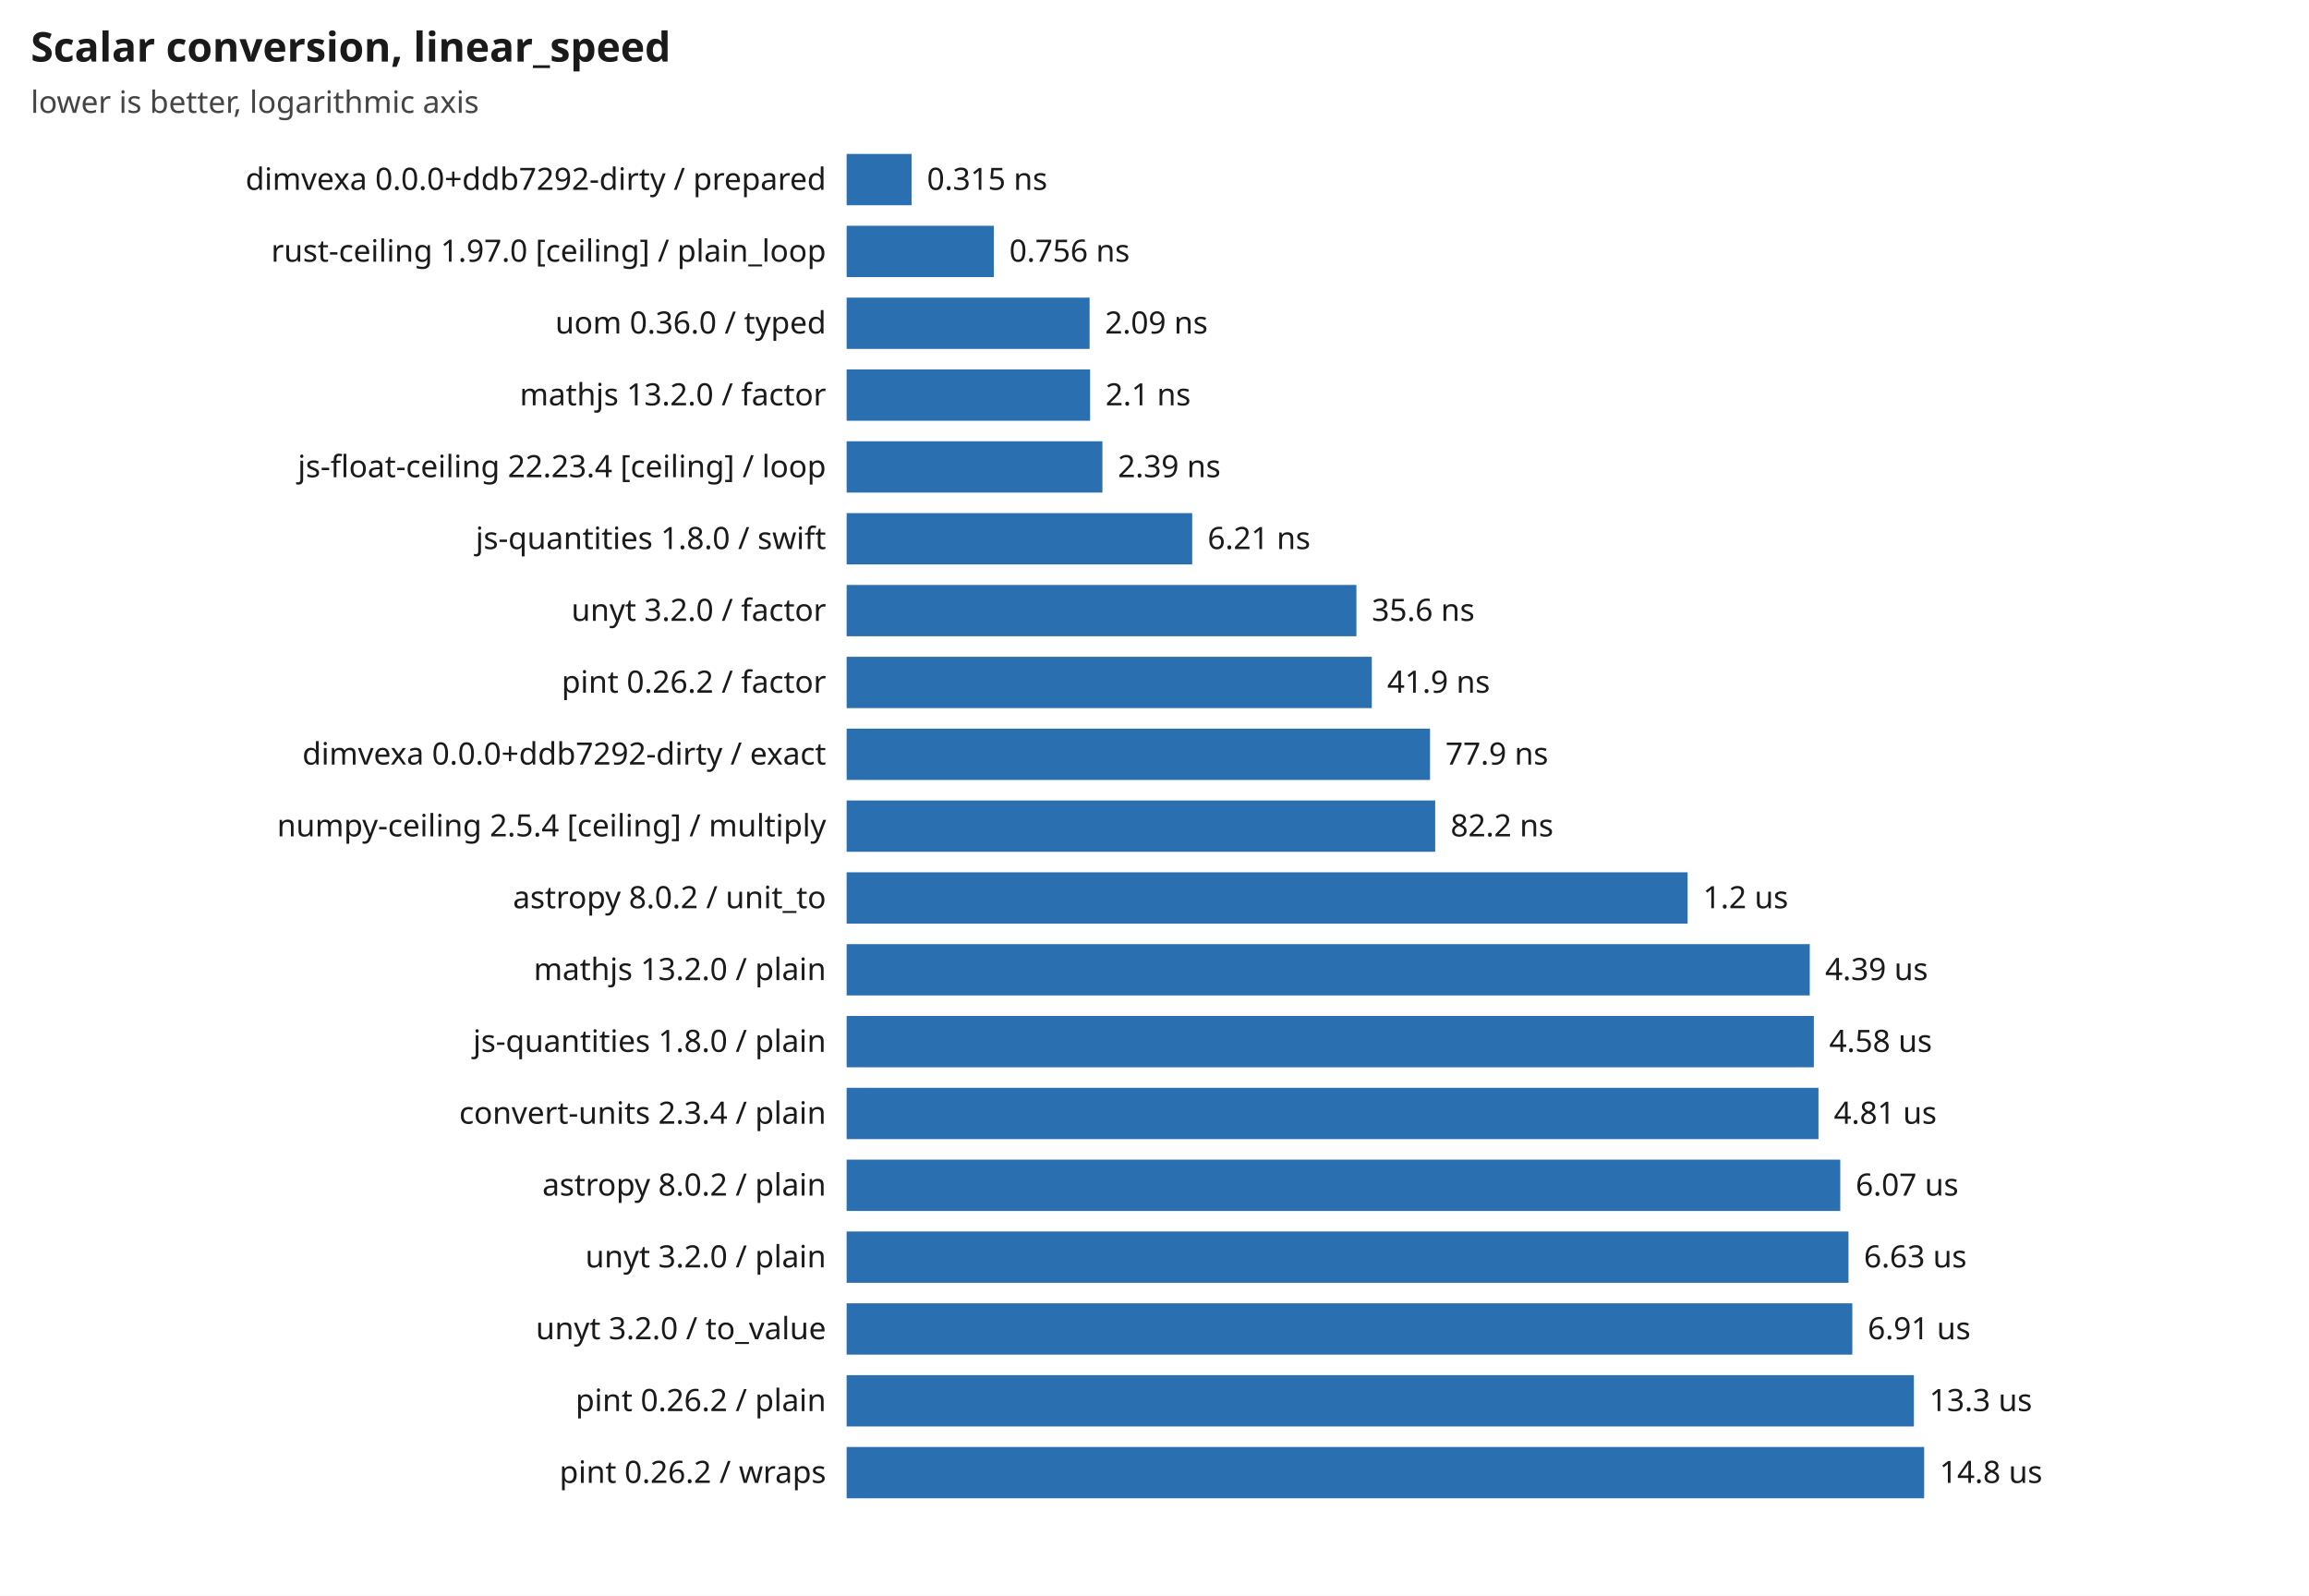
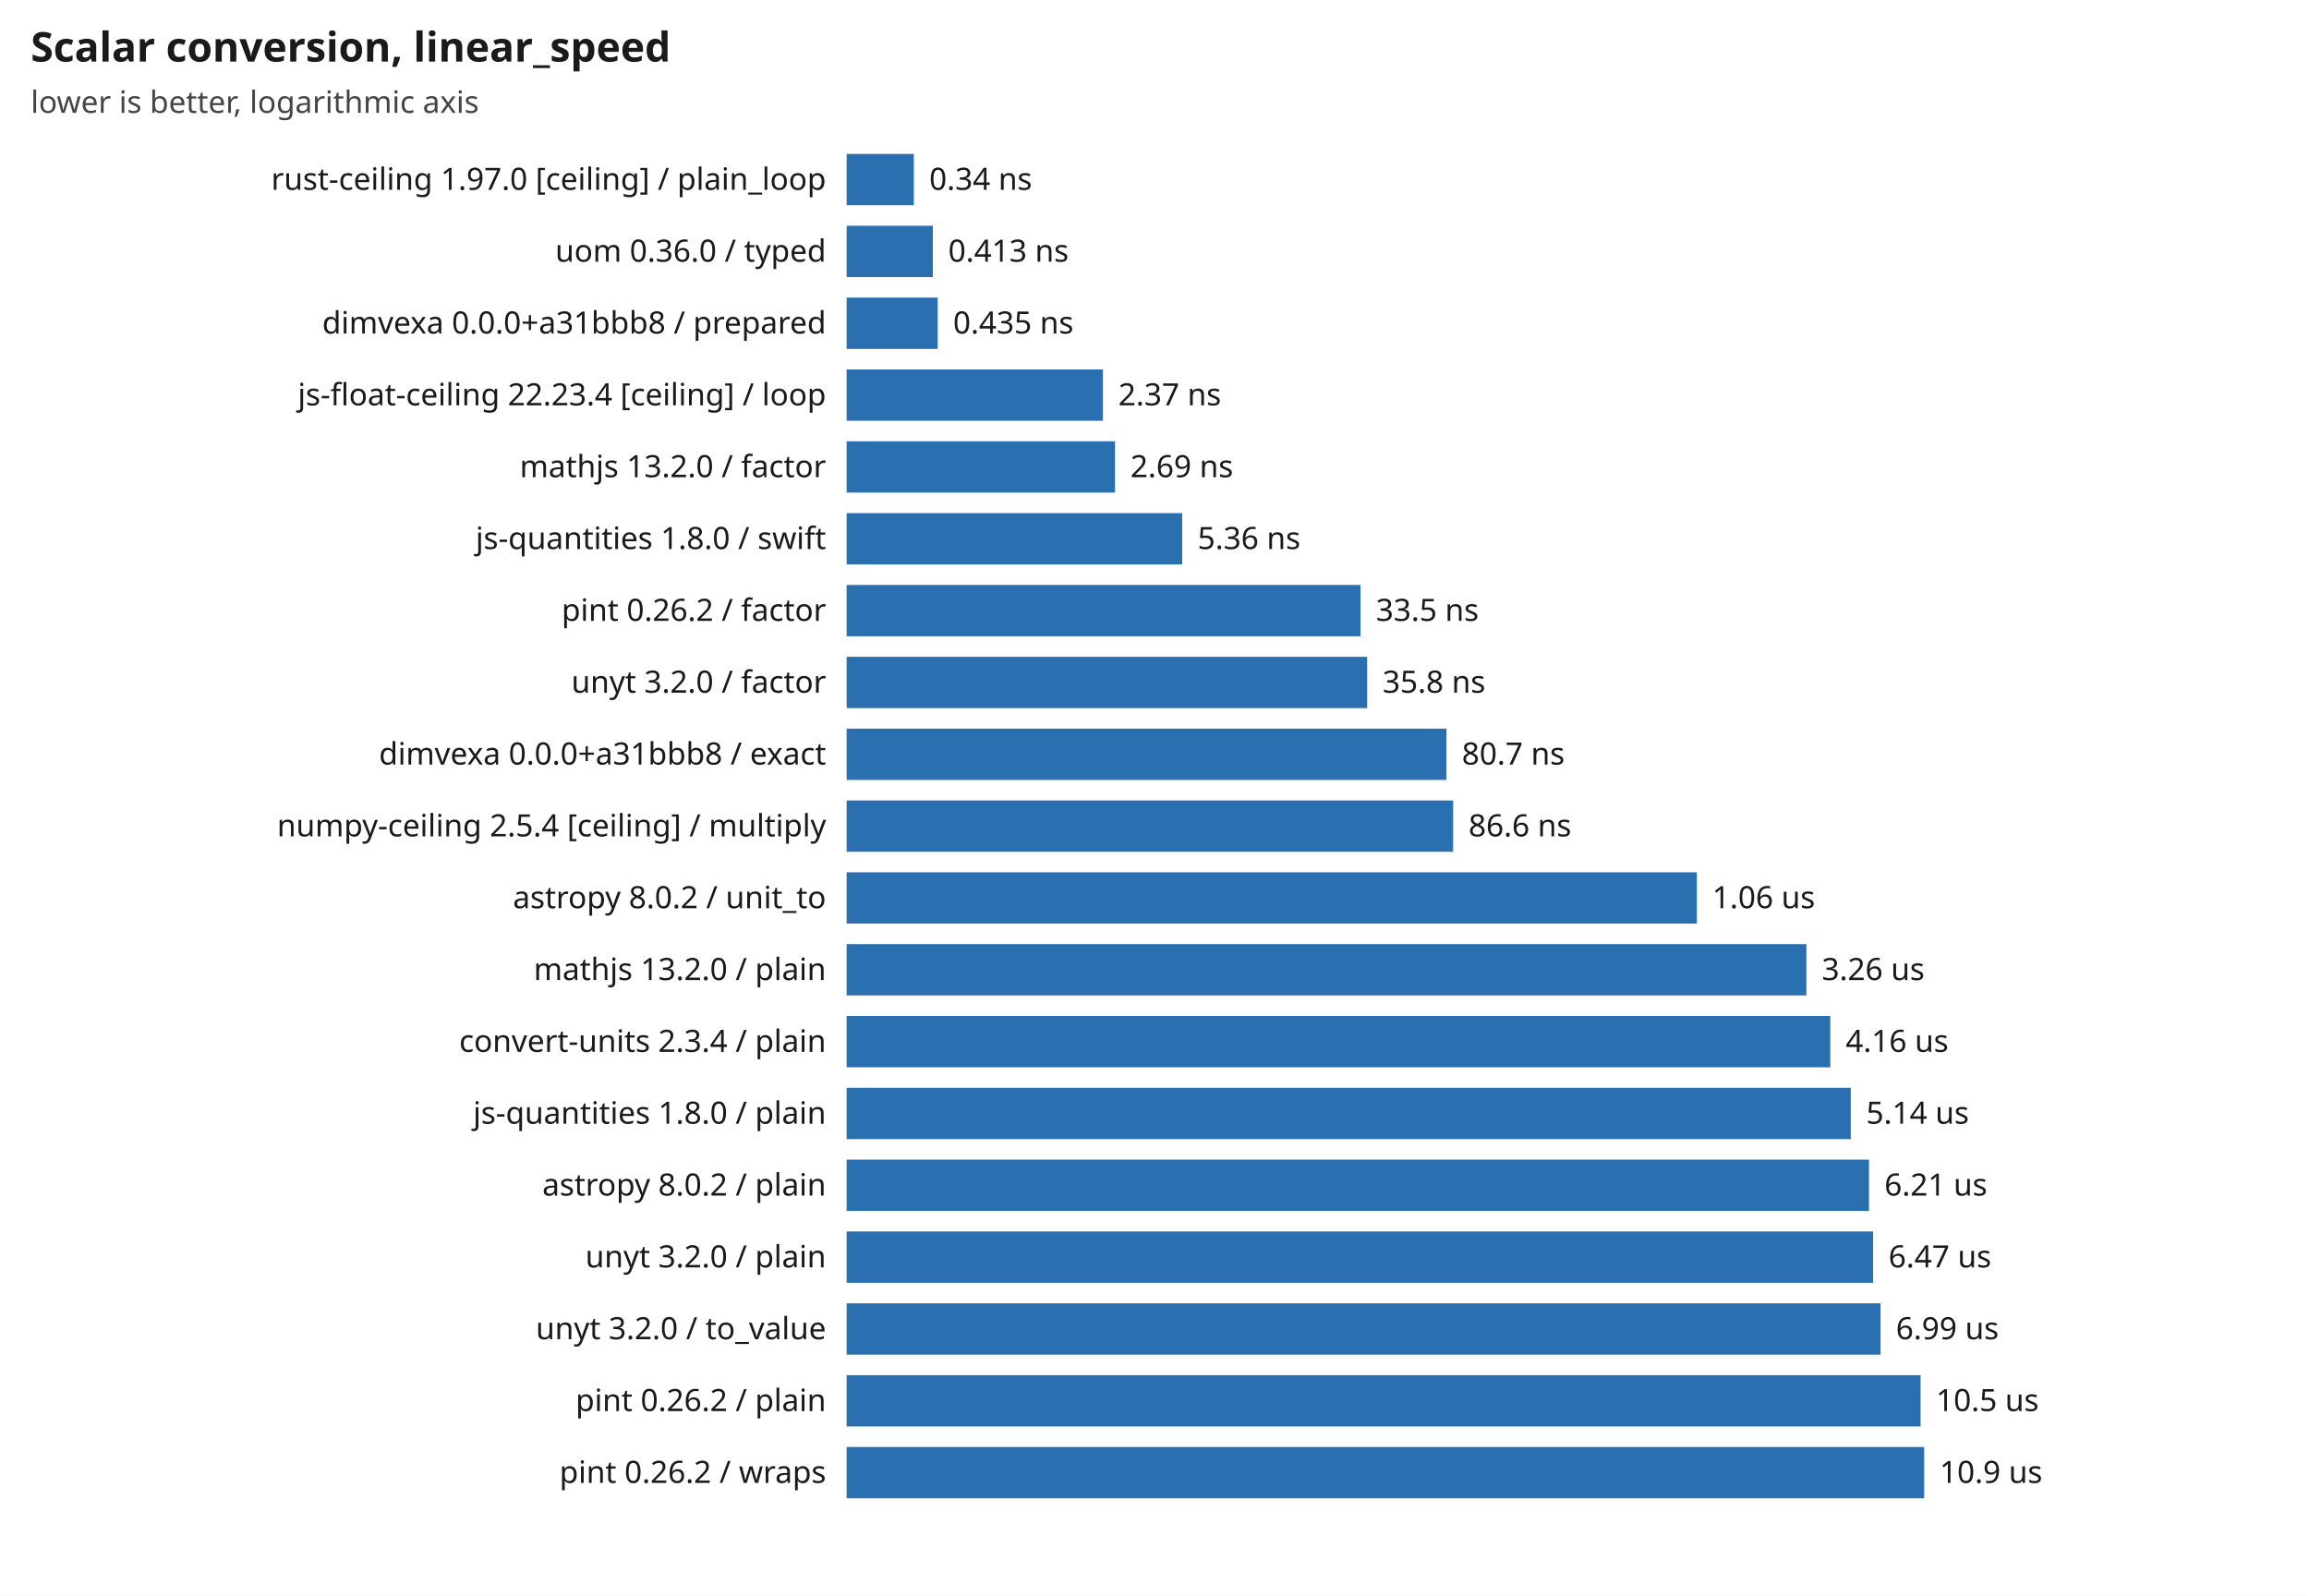
<svg xmlns="http://www.w3.org/2000/svg" width="900" height="622" viewBox="0 0 900 622" role="img" aria-label="Scalar conversion, linear_speed">
  <rect width="900" height="622" fill="#ffffff" />
  <text x="12" y="24" font-family="sans-serif" font-size="16" font-weight="bold" fill="#1a1a1a">Scalar conversion, linear_speed</text>
  <text x="12" y="44" font-family="sans-serif" font-size="12" fill="#444444">lower is better, logarithmic axis</text>
-   <text x="322" y="74" text-anchor="end" font-family="sans-serif" font-size="12" fill="#1a1a1a">dimvexa 0.0.0+ddb7292-dirty / prepared</text>
-   <rect x="330" y="60" width="25.3" height="20" fill="#2a6fb0" />
-   <text x="361.3" y="74" font-family="sans-serif" font-size="12" fill="#1a1a1a">0.315 ns</text>
-   <text x="322" y="102" text-anchor="end" font-family="sans-serif" font-size="12" fill="#1a1a1a">rust-ceiling 1.97.0 [ceiling] / plain_loop</text>
-   <rect x="330" y="88" width="57.4" height="20" fill="#2a6fb0" />
-   <text x="393.4" y="102" font-family="sans-serif" font-size="12" fill="#1a1a1a">0.756 ns</text>
-   <text x="322" y="130" text-anchor="end" font-family="sans-serif" font-size="12" fill="#1a1a1a">uom 0.36.0 / typed</text>
-   <rect x="330" y="116" width="94.7" height="20" fill="#2a6fb0" />
-   <text x="430.7" y="130" font-family="sans-serif" font-size="12" fill="#1a1a1a">2.09 ns</text>
-   <text x="322" y="158" text-anchor="end" font-family="sans-serif" font-size="12" fill="#1a1a1a">mathjs 13.2.0 / factor</text>
-   <rect x="330" y="144" width="94.9" height="20" fill="#2a6fb0" />
-   <text x="430.9" y="158" font-family="sans-serif" font-size="12" fill="#1a1a1a">2.1 ns</text>
-   <text x="322" y="186" text-anchor="end" font-family="sans-serif" font-size="12" fill="#1a1a1a">js-float-ceiling 22.23.4 [ceiling] / loop</text>
-   <rect x="330" y="172" width="99.7" height="20" fill="#2a6fb0" />
-   <text x="435.7" y="186" font-family="sans-serif" font-size="12" fill="#1a1a1a">2.39 ns</text>
+   <text x="322" y="74" text-anchor="end" font-family="sans-serif" font-size="12" fill="#1a1a1a">rust-ceiling 1.97.0 [ceiling] / plain_loop</text>
+   <rect x="330" y="60" width="26.2" height="20" fill="#2a6fb0" />
+   <text x="362.2" y="74" font-family="sans-serif" font-size="12" fill="#1a1a1a">0.34 ns</text>
+   <text x="322" y="102" text-anchor="end" font-family="sans-serif" font-size="12" fill="#1a1a1a">uom 0.36.0 / typed</text>
+   <rect x="330" y="88" width="33.6" height="20" fill="#2a6fb0" />
+   <text x="369.6" y="102" font-family="sans-serif" font-size="12" fill="#1a1a1a">0.413 ns</text>
+   <text x="322" y="130" text-anchor="end" font-family="sans-serif" font-size="12" fill="#1a1a1a">dimvexa 0.0.0+a31bbb8 / prepared</text>
+   <rect x="330" y="116" width="35.5" height="20" fill="#2a6fb0" />
+   <text x="371.5" y="130" font-family="sans-serif" font-size="12" fill="#1a1a1a">0.435 ns</text>
+   <text x="322" y="158" text-anchor="end" font-family="sans-serif" font-size="12" fill="#1a1a1a">js-float-ceiling 22.23.4 [ceiling] / loop</text>
+   <rect x="330" y="144" width="99.9" height="20" fill="#2a6fb0" />
+   <text x="435.9" y="158" font-family="sans-serif" font-size="12" fill="#1a1a1a">2.37 ns</text>
+   <text x="322" y="186" text-anchor="end" font-family="sans-serif" font-size="12" fill="#1a1a1a">mathjs 13.2.0 / factor</text>
+   <rect x="330" y="172" width="104.6" height="20" fill="#2a6fb0" />
+   <text x="440.6" y="186" font-family="sans-serif" font-size="12" fill="#1a1a1a">2.69 ns</text>
  <text x="322" y="214" text-anchor="end" font-family="sans-serif" font-size="12" fill="#1a1a1a">js-quantities 1.8.0 / swift</text>
-   <rect x="330" y="200" width="134.7" height="20" fill="#2a6fb0" />
-   <text x="470.7" y="214" font-family="sans-serif" font-size="12" fill="#1a1a1a">6.21 ns</text>
-   <text x="322" y="242" text-anchor="end" font-family="sans-serif" font-size="12" fill="#1a1a1a">unyt 3.2.0 / factor</text>
-   <rect x="330" y="228" width="198.7" height="20" fill="#2a6fb0" />
-   <text x="534.7" y="242" font-family="sans-serif" font-size="12" fill="#1a1a1a">35.6 ns</text>
-   <text x="322" y="270" text-anchor="end" font-family="sans-serif" font-size="12" fill="#1a1a1a">pint 0.26.2 / factor</text>
-   <rect x="330" y="256" width="204.7" height="20" fill="#2a6fb0" />
-   <text x="540.7" y="270" font-family="sans-serif" font-size="12" fill="#1a1a1a">41.9 ns</text>
-   <text x="322" y="298" text-anchor="end" font-family="sans-serif" font-size="12" fill="#1a1a1a">dimvexa 0.0.0+ddb7292-dirty / exact</text>
-   <rect x="330" y="284" width="227.4" height="20" fill="#2a6fb0" />
-   <text x="563.4" y="298" font-family="sans-serif" font-size="12" fill="#1a1a1a">77.9 ns</text>
+   <rect x="330" y="200" width="130.8" height="20" fill="#2a6fb0" />
+   <text x="466.8" y="214" font-family="sans-serif" font-size="12" fill="#1a1a1a">5.36 ns</text>
+   <text x="322" y="242" text-anchor="end" font-family="sans-serif" font-size="12" fill="#1a1a1a">pint 0.26.2 / factor</text>
+   <rect x="330" y="228" width="200.3" height="20" fill="#2a6fb0" />
+   <text x="536.3" y="242" font-family="sans-serif" font-size="12" fill="#1a1a1a">33.5 ns</text>
+   <text x="322" y="270" text-anchor="end" font-family="sans-serif" font-size="12" fill="#1a1a1a">unyt 3.2.0 / factor</text>
+   <rect x="330" y="256" width="202.9" height="20" fill="#2a6fb0" />
+   <text x="538.9" y="270" font-family="sans-serif" font-size="12" fill="#1a1a1a">35.8 ns</text>
+   <text x="322" y="298" text-anchor="end" font-family="sans-serif" font-size="12" fill="#1a1a1a">dimvexa 0.0.0+a31bbb8 / exact</text>
+   <rect x="330" y="284" width="233.8" height="20" fill="#2a6fb0" />
+   <text x="569.8" y="298" font-family="sans-serif" font-size="12" fill="#1a1a1a">80.7 ns</text>
  <text x="322" y="326" text-anchor="end" font-family="sans-serif" font-size="12" fill="#1a1a1a">numpy-ceiling 2.5.4 [ceiling] / multiply</text>
-   <rect x="330" y="312" width="229.4" height="20" fill="#2a6fb0" />
-   <text x="565.4" y="326" font-family="sans-serif" font-size="12" fill="#1a1a1a">82.2 ns</text>
+   <rect x="330" y="312" width="236.4" height="20" fill="#2a6fb0" />
+   <text x="572.4" y="326" font-family="sans-serif" font-size="12" fill="#1a1a1a">86.6 ns</text>
  <text x="322" y="354" text-anchor="end" font-family="sans-serif" font-size="12" fill="#1a1a1a">astropy 8.0.2 / unit_to</text>
-   <rect x="330" y="340" width="327.8" height="20" fill="#2a6fb0" />
-   <text x="663.8" y="354" font-family="sans-serif" font-size="12" fill="#1a1a1a">1.2 us</text>
+   <rect x="330" y="340" width="331.4" height="20" fill="#2a6fb0" />
+   <text x="667.4" y="354" font-family="sans-serif" font-size="12" fill="#1a1a1a">1.06 us</text>
  <text x="322" y="382" text-anchor="end" font-family="sans-serif" font-size="12" fill="#1a1a1a">mathjs 13.2.0 / plain</text>
-   <rect x="330" y="368" width="375.4" height="20" fill="#2a6fb0" />
-   <text x="711.4" y="382" font-family="sans-serif" font-size="12" fill="#1a1a1a">4.39 us</text>
-   <text x="322" y="410" text-anchor="end" font-family="sans-serif" font-size="12" fill="#1a1a1a">js-quantities 1.8.0 / plain</text>
-   <rect x="330" y="396" width="377.0" height="20" fill="#2a6fb0" />
-   <text x="713.0" y="410" font-family="sans-serif" font-size="12" fill="#1a1a1a">4.58 us</text>
-   <text x="322" y="438" text-anchor="end" font-family="sans-serif" font-size="12" fill="#1a1a1a">convert-units 2.3.4 / plain</text>
-   <rect x="330" y="424" width="378.8" height="20" fill="#2a6fb0" />
-   <text x="714.8" y="438" font-family="sans-serif" font-size="12" fill="#1a1a1a">4.81 us</text>
+   <rect x="330" y="368" width="374.1" height="20" fill="#2a6fb0" />
+   <text x="710.1" y="382" font-family="sans-serif" font-size="12" fill="#1a1a1a">3.26 us</text>
+   <text x="322" y="410" text-anchor="end" font-family="sans-serif" font-size="12" fill="#1a1a1a">convert-units 2.3.4 / plain</text>
+   <rect x="330" y="396" width="383.4" height="20" fill="#2a6fb0" />
+   <text x="719.4" y="410" font-family="sans-serif" font-size="12" fill="#1a1a1a">4.16 us</text>
+   <text x="322" y="438" text-anchor="end" font-family="sans-serif" font-size="12" fill="#1a1a1a">js-quantities 1.8.0 / plain</text>
+   <rect x="330" y="424" width="391.4" height="20" fill="#2a6fb0" />
+   <text x="727.4" y="438" font-family="sans-serif" font-size="12" fill="#1a1a1a">5.14 us</text>
  <text x="322" y="466" text-anchor="end" font-family="sans-serif" font-size="12" fill="#1a1a1a">astropy 8.0.2 / plain</text>
-   <rect x="330" y="452" width="387.3" height="20" fill="#2a6fb0" />
-   <text x="723.3" y="466" font-family="sans-serif" font-size="12" fill="#1a1a1a">6.07 us</text>
+   <rect x="330" y="452" width="398.5" height="20" fill="#2a6fb0" />
+   <text x="734.5" y="466" font-family="sans-serif" font-size="12" fill="#1a1a1a">6.21 us</text>
  <text x="322" y="494" text-anchor="end" font-family="sans-serif" font-size="12" fill="#1a1a1a">unyt 3.2.0 / plain</text>
-   <rect x="330" y="480" width="390.5" height="20" fill="#2a6fb0" />
-   <text x="726.5" y="494" font-family="sans-serif" font-size="12" fill="#1a1a1a">6.63 us</text>
+   <rect x="330" y="480" width="400.1" height="20" fill="#2a6fb0" />
+   <text x="736.1" y="494" font-family="sans-serif" font-size="12" fill="#1a1a1a">6.47 us</text>
  <text x="322" y="522" text-anchor="end" font-family="sans-serif" font-size="12" fill="#1a1a1a">unyt 3.2.0 / to_value</text>
-   <rect x="330" y="508" width="392.0" height="20" fill="#2a6fb0" />
-   <text x="728.0" y="522" font-family="sans-serif" font-size="12" fill="#1a1a1a">6.91 us</text>
+   <rect x="330" y="508" width="403.0" height="20" fill="#2a6fb0" />
+   <text x="739.0" y="522" font-family="sans-serif" font-size="12" fill="#1a1a1a">6.99 us</text>
  <text x="322" y="550" text-anchor="end" font-family="sans-serif" font-size="12" fill="#1a1a1a">pint 0.26.2 / plain</text>
-   <rect x="330" y="536" width="416.0" height="20" fill="#2a6fb0" />
-   <text x="752.0" y="550" font-family="sans-serif" font-size="12" fill="#1a1a1a">13.3 us</text>
+   <rect x="330" y="536" width="418.6" height="20" fill="#2a6fb0" />
+   <text x="754.6" y="550" font-family="sans-serif" font-size="12" fill="#1a1a1a">10.5 us</text>
  <text x="322" y="578" text-anchor="end" font-family="sans-serif" font-size="12" fill="#1a1a1a">pint 0.26.2 / wraps</text>
  <rect x="330" y="564" width="420.0" height="20" fill="#2a6fb0" />
-   <text x="756.0" y="578" font-family="sans-serif" font-size="12" fill="#1a1a1a">14.8 us</text>
+   <text x="756.0" y="578" font-family="sans-serif" font-size="12" fill="#1a1a1a">10.9 us</text>
</svg>
